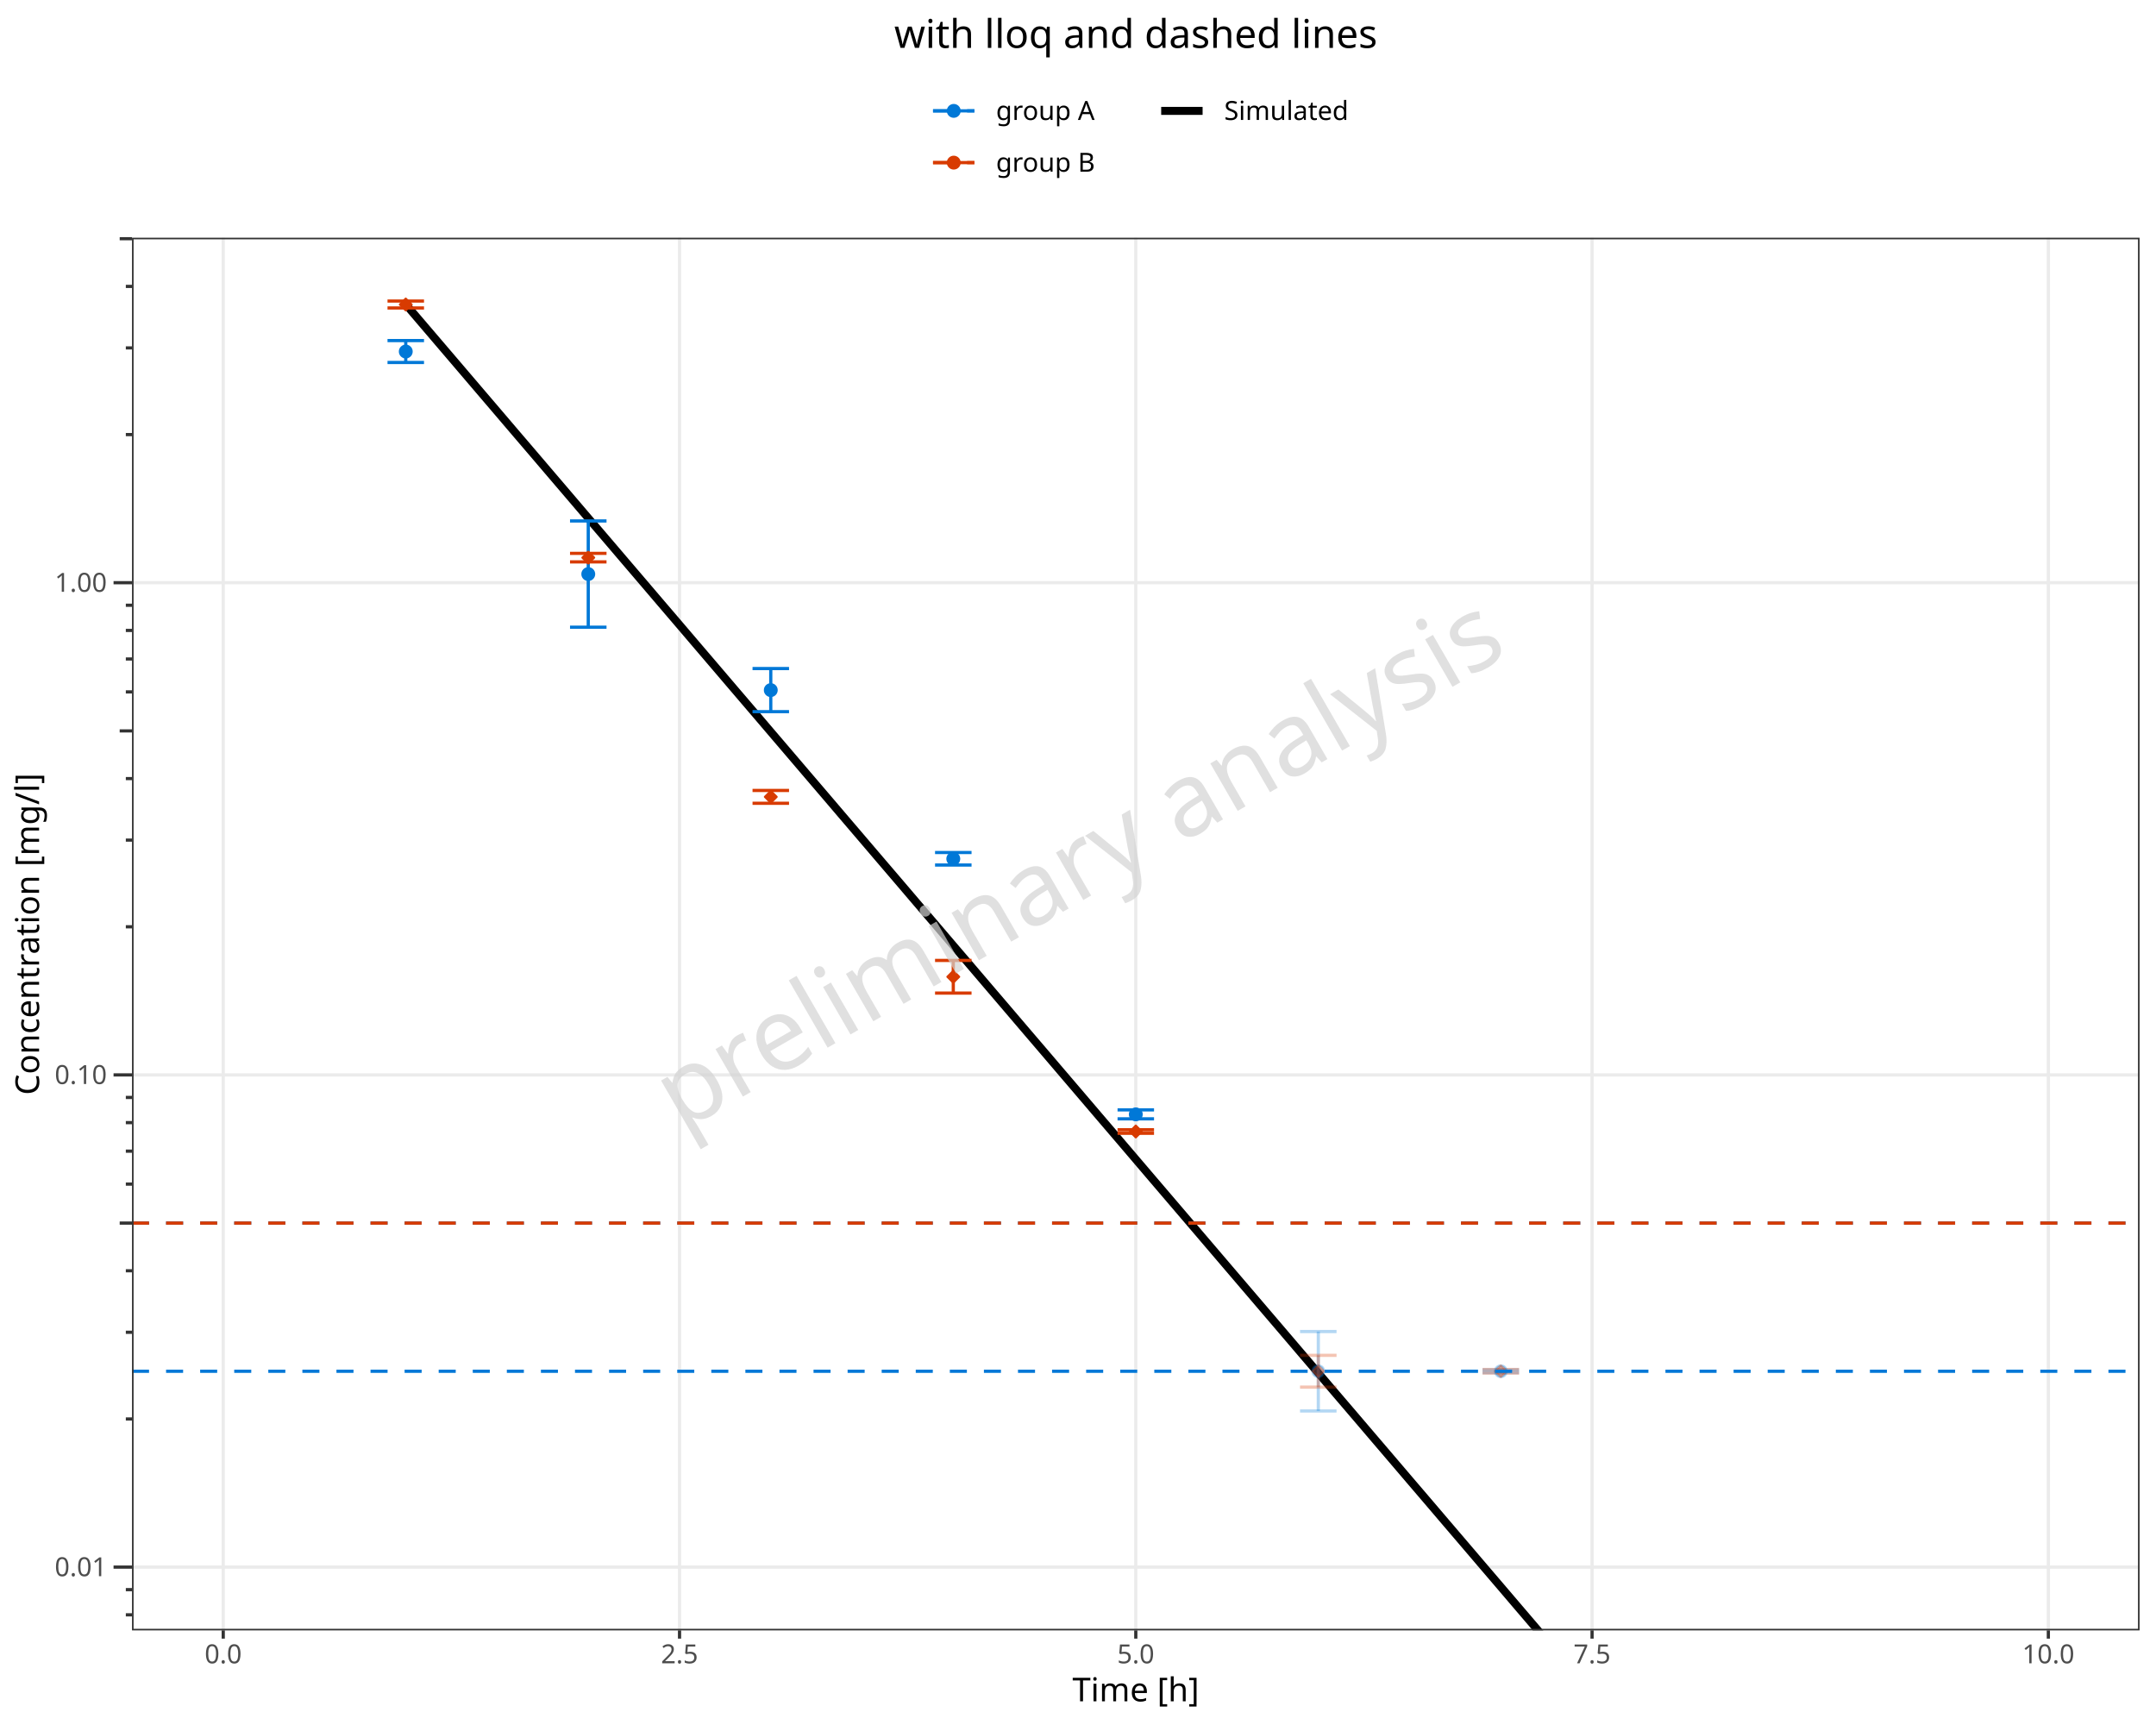
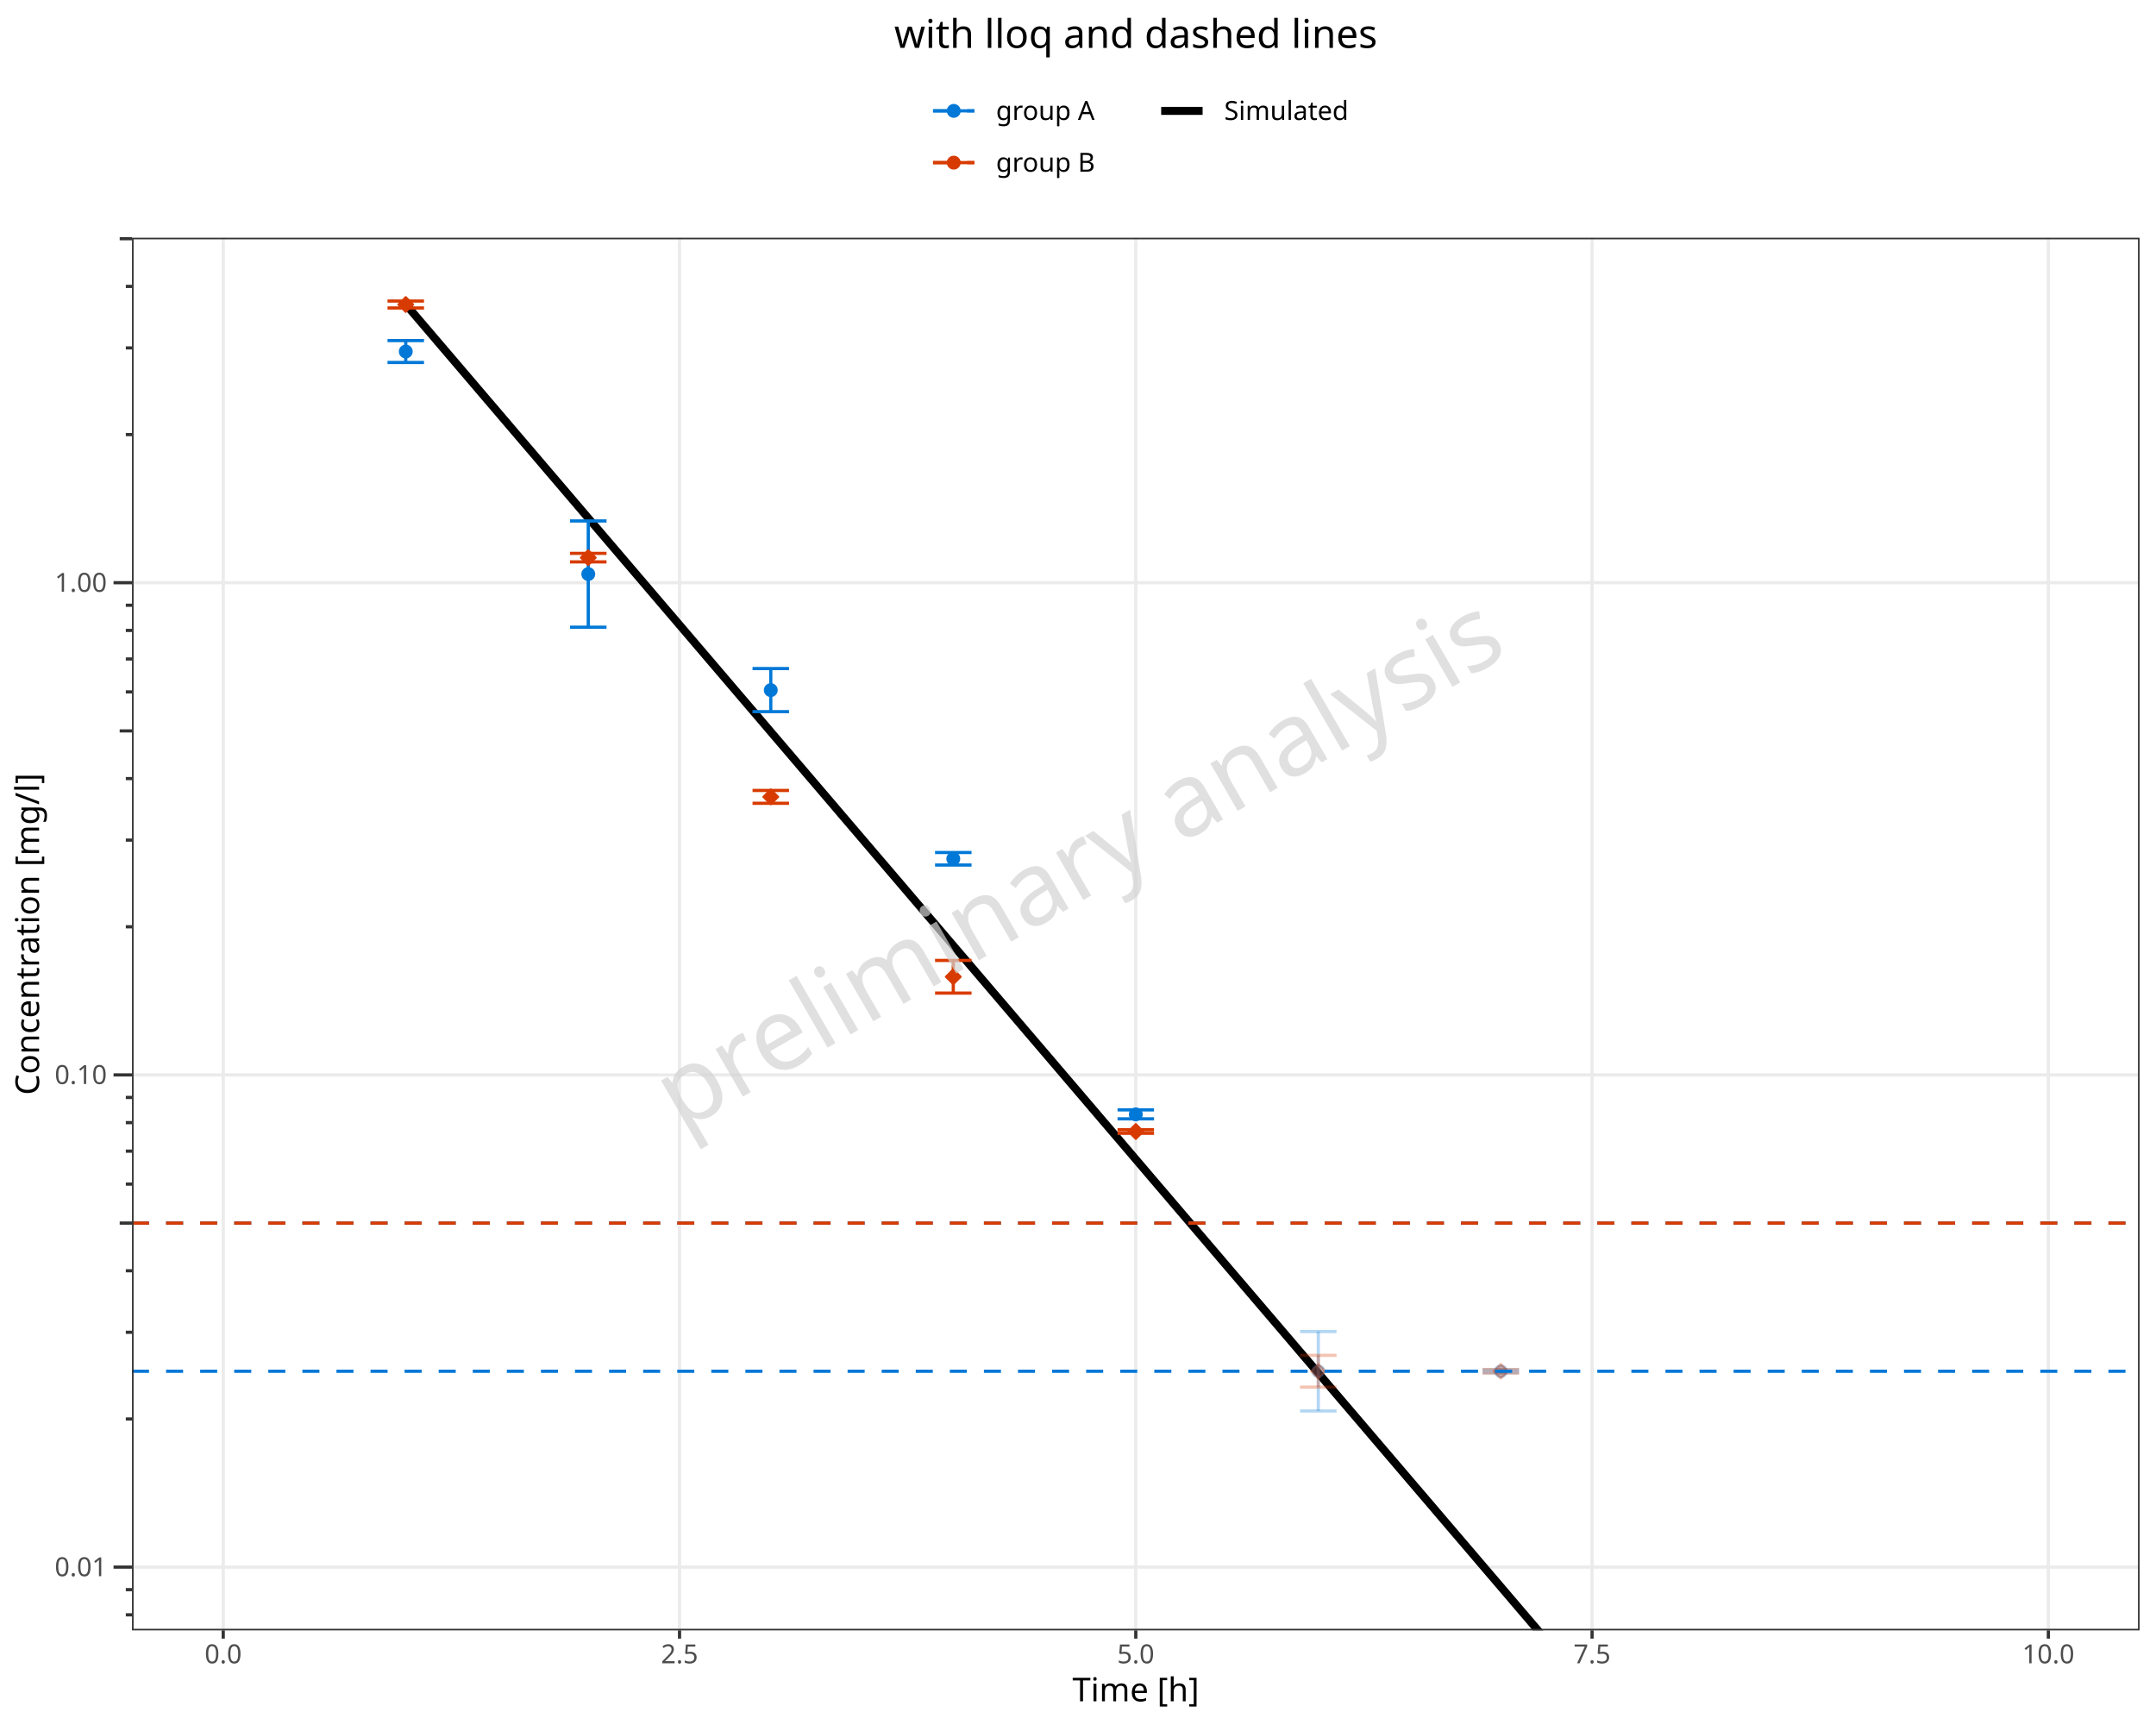
<svg xmlns="http://www.w3.org/2000/svg" class="svglite" data-engine-version="2.0" width="720.00pt" height="576.00pt" viewBox="0 0 720.00 576.00">
  <defs>
    <style type="text/css">
    .svglite line, .svglite polyline, .svglite polygon, .svglite path, .svglite rect, .svglite circle {
      fill: none;
      stroke: #000000;
      stroke-linecap: round;
      stroke-linejoin: round;
      stroke-miterlimit: 10.00;
    }
  </style>
  </defs>
  <rect width="100%" height="100%" style="stroke: none; fill: #FFFFFF;" />
  <defs>
    <clipPath id="cpMC4wMHw3MjAuMDB8MC4wMHw1NzYuMDA=">
      <rect x="0.00" y="0.00" width="720.00" height="576.00" />
    </clipPath>
  </defs>
  <g clip-path="url(#cpMC4wMHw3MjAuMDB8MC4wMHw1NzYuMDA=)">
    <rect x="0" y="0.00" width="720.00" height="576.00" style="stroke-width: 1.07; stroke: #FFFFFF; fill: #FFFFFF;" />
  </g>
  <defs>
    <clipPath id="cpNDQuMDh8NzE0LjUyfDc5LjM4fDU0NC40Mg==">
      <rect x="44.08" y="79.38" width="670.44" height="465.04" />
    </clipPath>
  </defs>
  <g clip-path="url(#cpNDQuMDh8NzE0LjUyfDc5LjM4fDU0NC40Mg==)">
    <rect x="44.08" y="79.38" width="670.44" height="465.04" style="stroke-width: 1.07; stroke: none; fill: #FFFFFF;" />
    <polyline points="44.08,523.28 714.52,523.28 " style="stroke-width: 1.07; stroke: #EBEBEB; stroke-linecap: butt;" />
    <polyline points="44.08,358.93 714.52,358.93 " style="stroke-width: 1.07; stroke: #EBEBEB; stroke-linecap: butt;" />
    <polyline points="44.08,194.58 714.52,194.58 " style="stroke-width: 1.07; stroke: #EBEBEB; stroke-linecap: butt;" />
    <polyline points="74.55,544.42 74.55,79.38 " style="stroke-width: 1.07; stroke: #EBEBEB; stroke-linecap: butt;" />
    <polyline points="226.93,544.42 226.93,79.38 " style="stroke-width: 1.07; stroke: #EBEBEB; stroke-linecap: butt;" />
    <polyline points="379.30,544.42 379.30,79.38 " style="stroke-width: 1.07; stroke: #EBEBEB; stroke-linecap: butt;" />
    <polyline points="531.67,544.42 531.67,79.38 " style="stroke-width: 1.07; stroke: #EBEBEB; stroke-linecap: butt;" />
    <polyline points="684.05,544.42 684.05,79.38 " style="stroke-width: 1.07; stroke: #EBEBEB; stroke-linecap: butt;" />
    <polyline points="135.50,101.61 141.60,108.75 147.69,115.88 153.79,123.02 159.88,130.16 165.98,137.30 172.07,144.44 178.17,151.57 184.26,158.71 190.36,165.85 196.45,172.99 202.55,180.12 208.64,187.26 214.74,194.40 220.83,201.54 226.93,208.67 233.02,215.81 239.12,222.95 245.21,230.09 251.31,237.22 257.40,244.36 263.50,251.50 269.59,258.64 275.69,265.77 281.78,272.91 287.88,280.05 293.97,287.19 300.07,294.32 306.16,301.46 312.26,308.60 318.35,315.74 324.45,322.87 330.54,330.01 336.64,337.15 342.73,344.29 348.83,351.42 354.92,358.56 361.02,365.70 367.11,372.84 373.21,379.97 379.30,387.11 385.39,394.25 391.49,401.39 397.58,408.52 403.68,415.66 409.77,422.80 415.87,429.94 421.96,437.07 428.06,444.21 434.15,451.35 440.25,458.49 446.34,465.63 452.44,472.76 458.53,479.90 464.63,487.04 470.72,494.18 476.82,501.31 482.91,508.45 489.01,515.59 495.10,522.73 501.20,529.86 507.29,537.00 513.39,544.14 519.48,551.28 525.58,558.41 531.67,565.55 537.77,572.69 543.86,579.83 549.96,586.96 556.05,594.10 562.15,601.24 568.24,608.38 574.34,615.51 580.43,622.65 586.53,629.79 592.62,636.93 598.72,644.06 604.81,651.20 610.91,658.34 617.00,665.48 623.10,672.61 629.19,679.75 635.29,686.89 641.38,694.03 647.48,701.16 653.57,708.30 659.67,715.44 665.76,722.58 671.86,729.71 677.95,736.85 684.05,743.99 " style="stroke-width: 2.67; stroke-linecap: butt;" />
    <polyline points="129.41,113.72 141.60,113.72 " style="stroke-width: 1.07; stroke: #0078D7; stroke-linecap: butt;" />
    <polyline points="135.50,113.72 135.50,121.03 " style="stroke-width: 1.07; stroke: #0078D7; stroke-linecap: butt;" />
    <polyline points="129.41,121.03 141.60,121.03 " style="stroke-width: 1.07; stroke: #0078D7; stroke-linecap: butt;" />
    <polyline points="190.36,173.95 202.55,173.95 " style="stroke-width: 1.07; stroke: #0078D7; stroke-linecap: butt;" />
    <polyline points="196.45,173.95 196.45,209.43 " style="stroke-width: 1.07; stroke: #0078D7; stroke-linecap: butt;" />
    <polyline points="190.36,209.43 202.55,209.43 " style="stroke-width: 1.07; stroke: #0078D7; stroke-linecap: butt;" />
    <polyline points="251.31,223.24 263.50,223.24 " style="stroke-width: 1.07; stroke: #0078D7; stroke-linecap: butt;" />
    <polyline points="257.40,223.24 257.40,237.63 " style="stroke-width: 1.07; stroke: #0078D7; stroke-linecap: butt;" />
    <polyline points="251.31,237.63 263.50,237.63 " style="stroke-width: 1.07; stroke: #0078D7; stroke-linecap: butt;" />
    <polyline points="312.26,284.67 324.45,284.67 " style="stroke-width: 1.07; stroke: #0078D7; stroke-linecap: butt;" />
    <polyline points="318.35,284.67 318.35,288.85 " style="stroke-width: 1.07; stroke: #0078D7; stroke-linecap: butt;" />
    <polyline points="312.26,288.85 324.45,288.85 " style="stroke-width: 1.07; stroke: #0078D7; stroke-linecap: butt;" />
    <polyline points="373.21,370.61 385.39,370.61 " style="stroke-width: 1.07; stroke: #0078D7; stroke-linecap: butt;" />
    <polyline points="379.30,370.61 379.30,373.59 " style="stroke-width: 1.07; stroke: #0078D7; stroke-linecap: butt;" />
    <polyline points="373.21,373.59 385.39,373.59 " style="stroke-width: 1.07; stroke: #0078D7; stroke-linecap: butt;" />
    <polyline points="434.15,444.62 446.34,444.62 " style="stroke-width: 1.07; stroke: #0078D7; stroke-opacity: 0.30; stroke-linecap: butt;" />
    <polyline points="440.25,444.62 440.25,471.14 " style="stroke-width: 1.07; stroke: #0078D7; stroke-opacity: 0.30; stroke-linecap: butt;" />
    <polyline points="434.15,471.14 446.34,471.14 " style="stroke-width: 1.07; stroke: #0078D7; stroke-opacity: 0.30; stroke-linecap: butt;" />
    <polyline points="495.10,457.41 507.29,457.41 " style="stroke-width: 1.07; stroke: #0078D7; stroke-opacity: 0.30; stroke-linecap: butt;" />
    <polyline points="501.20,457.41 501.20,458.35 " style="stroke-width: 1.07; stroke: #0078D7; stroke-opacity: 0.30; stroke-linecap: butt;" />
    <polyline points="495.10,458.35 507.29,458.35 " style="stroke-width: 1.07; stroke: #0078D7; stroke-opacity: 0.30; stroke-linecap: butt;" />
    <polyline points="129.41,100.52 141.60,100.52 " style="stroke-width: 1.07; stroke: #D83B01; stroke-linecap: butt;" />
    <polyline points="135.50,100.52 135.50,102.84 " style="stroke-width: 1.07; stroke: #D83B01; stroke-linecap: butt;" />
    <polyline points="129.41,102.84 141.60,102.84 " style="stroke-width: 1.07; stroke: #D83B01; stroke-linecap: butt;" />
    <polyline points="190.36,184.77 202.55,184.77 " style="stroke-width: 1.07; stroke: #D83B01; stroke-linecap: butt;" />
    <polyline points="196.45,184.77 196.45,187.63 " style="stroke-width: 1.07; stroke: #D83B01; stroke-linecap: butt;" />
    <polyline points="190.36,187.63 202.55,187.63 " style="stroke-width: 1.07; stroke: #D83B01; stroke-linecap: butt;" />
    <polyline points="251.31,263.94 263.50,263.94 " style="stroke-width: 1.07; stroke: #D83B01; stroke-linecap: butt;" />
    <polyline points="257.40,263.94 257.40,268.23 " style="stroke-width: 1.07; stroke: #D83B01; stroke-linecap: butt;" />
    <polyline points="251.31,268.23 263.50,268.23 " style="stroke-width: 1.07; stroke: #D83B01; stroke-linecap: butt;" />
    <polyline points="312.26,320.70 324.45,320.70 " style="stroke-width: 1.07; stroke: #D83B01; stroke-linecap: butt;" />
    <polyline points="318.35,320.70 318.35,331.61 " style="stroke-width: 1.07; stroke: #D83B01; stroke-linecap: butt;" />
    <polyline points="312.26,331.61 324.45,331.61 " style="stroke-width: 1.07; stroke: #D83B01; stroke-linecap: butt;" />
    <polyline points="373.21,377.24 385.39,377.24 " style="stroke-width: 1.07; stroke: #D83B01; stroke-linecap: butt;" />
    <polyline points="379.30,377.24 379.30,378.41 " style="stroke-width: 1.07; stroke: #D83B01; stroke-linecap: butt;" />
    <polyline points="373.21,378.41 385.39,378.41 " style="stroke-width: 1.07; stroke: #D83B01; stroke-linecap: butt;" />
    <polyline points="434.15,452.57 446.34,452.57 " style="stroke-width: 1.07; stroke: #D83B01; stroke-opacity: 0.30; stroke-linecap: butt;" />
    <polyline points="440.25,452.57 440.25,463.18 " style="stroke-width: 1.07; stroke: #D83B01; stroke-opacity: 0.30; stroke-linecap: butt;" />
    <polyline points="434.15,463.18 446.34,463.18 " style="stroke-width: 1.07; stroke: #D83B01; stroke-opacity: 0.30; stroke-linecap: butt;" />
    <polyline points="495.10,457.28 507.29,457.28 " style="stroke-width: 1.07; stroke: #D83B01; stroke-opacity: 0.30; stroke-linecap: butt;" />
    <polyline points="501.20,457.28 501.20,458.48 " style="stroke-width: 1.07; stroke: #D83B01; stroke-opacity: 0.30; stroke-linecap: butt;" />
    <polyline points="495.10,458.48 507.29,458.48 " style="stroke-width: 1.07; stroke: #D83B01; stroke-opacity: 0.30; stroke-linecap: butt;" />
    <polygon points="137.46,117.38 137.45,117.19 137.42,117.00 137.38,116.81 137.31,116.63 137.23,116.46 137.13,116.29 137.02,116.14 136.89,116.00 136.74,115.87 136.59,115.75 136.43,115.65 136.25,115.57 136.07,115.51 135.88,115.46 135.70,115.43 135.50,115.42 135.31,115.43 135.12,115.46 134.94,115.51 134.75,115.57 134.58,115.65 134.42,115.75 134.26,115.87 134.12,116.00 133.99,116.14 133.88,116.29 133.78,116.46 133.70,116.63 133.63,116.81 133.58,117.00 133.56,117.19 133.55,117.38 133.56,117.57 133.58,117.76 133.63,117.95 133.70,118.13 133.78,118.30 133.88,118.47 133.99,118.62 134.12,118.76 134.26,118.89 134.42,119.00 134.58,119.10 134.75,119.19 134.94,119.25 135.12,119.30 135.31,119.32 135.50,119.33 135.70,119.32 135.88,119.30 136.07,119.25 136.25,119.19 136.43,119.10 136.59,119.00 136.74,118.89 136.89,118.76 137.02,118.62 137.13,118.47 137.23,118.30 137.31,118.13 137.38,117.95 137.42,117.76 137.45,117.57 " style="stroke-width: 0.71; stroke: #0078D7; fill: #0078D7;" />
    <polygon points="198.41,191.69 198.40,191.50 198.37,191.31 198.32,191.12 198.26,190.94 198.18,190.77 198.08,190.60 197.96,190.45 197.84,190.31 197.69,190.18 197.54,190.06 197.37,189.97 197.20,189.88 197.02,189.82 196.83,189.77 196.64,189.74 196.45,189.73 196.26,189.74 196.07,189.77 195.88,189.82 195.70,189.88 195.53,189.97 195.37,190.06 195.21,190.18 195.07,190.31 194.94,190.45 194.83,190.60 194.73,190.77 194.65,190.94 194.58,191.12 194.53,191.31 194.51,191.50 194.50,191.69 194.51,191.88 194.53,192.07 194.58,192.26 194.65,192.44 194.73,192.61 194.83,192.78 194.94,192.93 195.07,193.07 195.21,193.20 195.37,193.32 195.53,193.42 195.70,193.50 195.88,193.56 196.07,193.61 196.26,193.64 196.45,193.65 196.64,193.64 196.83,193.61 197.02,193.56 197.20,193.50 197.37,193.42 197.54,193.32 197.69,193.20 197.84,193.07 197.96,192.93 198.08,192.78 198.18,192.61 198.26,192.44 198.32,192.26 198.37,192.07 198.40,191.88 " style="stroke-width: 0.71; stroke: #0078D7; fill: #0078D7;" />
    <polygon points="259.36,230.44 259.35,230.25 259.32,230.06 259.27,229.87 259.21,229.69 259.13,229.52 259.03,229.35 258.91,229.20 258.78,229.05 258.64,228.93 258.49,228.81 258.32,228.71 258.15,228.63 257.97,228.57 257.78,228.52 257.59,228.49 257.40,228.48 257.21,228.49 257.02,228.52 256.83,228.57 256.65,228.63 256.48,228.71 256.32,228.81 256.16,228.93 256.02,229.05 255.89,229.20 255.78,229.35 255.68,229.52 255.59,229.69 255.53,229.87 255.48,230.06 255.46,230.25 255.45,230.44 255.46,230.63 255.48,230.82 255.53,231.01 255.59,231.19 255.68,231.36 255.78,231.52 255.89,231.68 256.02,231.82 256.16,231.95 256.32,232.06 256.48,232.16 256.65,232.25 256.83,232.31 257.02,232.36 257.21,232.38 257.40,232.39 257.59,232.38 257.78,232.36 257.97,232.31 258.15,232.25 258.32,232.16 258.49,232.06 258.64,231.95 258.78,231.82 258.91,231.68 259.03,231.52 259.13,231.36 259.21,231.19 259.27,231.01 259.32,230.82 259.35,230.63 " style="stroke-width: 0.71; stroke: #0078D7; fill: #0078D7;" />
    <polygon points="320.31,286.76 320.30,286.57 320.27,286.38 320.22,286.19 320.16,286.01 320.08,285.84 319.98,285.67 319.86,285.52 319.73,285.38 319.59,285.25 319.44,285.13 319.27,285.04 319.10,284.95 318.92,284.89 318.73,284.84 318.54,284.81 318.35,284.81 318.16,284.81 317.97,284.84 317.78,284.89 317.60,284.95 317.43,285.04 317.26,285.13 317.11,285.25 316.97,285.38 316.84,285.52 316.72,285.67 316.63,285.84 316.54,286.01 316.48,286.19 316.43,286.38 316.40,286.57 316.39,286.76 316.40,286.95 316.43,287.14 316.48,287.33 316.54,287.51 316.63,287.68 316.72,287.85 316.84,288.00 316.97,288.14 317.11,288.27 317.26,288.39 317.43,288.49 317.60,288.57 317.78,288.63 317.97,288.68 318.16,288.71 318.35,288.72 318.54,288.71 318.73,288.68 318.92,288.63 319.10,288.57 319.27,288.49 319.44,288.39 319.59,288.27 319.73,288.14 319.86,288.00 319.98,287.85 320.08,287.68 320.16,287.51 320.22,287.33 320.27,287.14 320.30,286.95 " style="stroke-width: 0.71; stroke: #0078D7; fill: #0078D7;" />
    <polygon points="381.26,372.10 381.25,371.90 381.22,371.71 381.17,371.53 381.11,371.35 381.02,371.17 380.93,371.01 380.81,370.86 380.68,370.71 380.54,370.58 380.39,370.47 380.22,370.37 380.05,370.29 379.87,370.22 379.68,370.18 379.49,370.15 379.30,370.14 379.11,370.15 378.92,370.18 378.73,370.22 378.55,370.29 378.38,370.37 378.21,370.47 378.06,370.58 377.92,370.71 377.79,370.86 377.67,371.01 377.58,371.17 377.49,371.35 377.43,371.53 377.38,371.71 377.35,371.90 377.34,372.10 377.35,372.29 377.38,372.48 377.43,372.66 377.49,372.85 377.58,373.02 377.67,373.18 377.79,373.34 377.92,373.48 378.06,373.61 378.21,373.72 378.38,373.82 378.55,373.90 378.73,373.97 378.92,374.01 379.11,374.04 379.30,374.05 379.49,374.04 379.68,374.01 379.87,373.97 380.05,373.90 380.22,373.82 380.39,373.72 380.54,373.61 380.68,373.48 380.81,373.34 380.93,373.18 381.02,373.02 381.11,372.85 381.17,372.66 381.22,372.48 381.25,372.29 " style="stroke-width: 0.71; stroke: #0078D7; fill: #0078D7;" />
    <polygon points="442.21,457.88 442.20,457.69 442.17,457.50 442.12,457.31 442.06,457.13 441.97,456.96 441.88,456.79 441.76,456.64 441.63,456.50 441.49,456.37 441.34,456.25 441.17,456.15 441.00,456.07 440.82,456.01 440.63,455.96 440.44,455.93 440.25,455.92 440.06,455.93 439.87,455.96 439.68,456.01 439.50,456.07 439.33,456.15 439.16,456.25 439.01,456.37 438.87,456.50 438.74,456.64 438.62,456.79 438.52,456.96 438.44,457.13 438.38,457.31 438.33,457.50 438.30,457.69 438.29,457.88 438.30,458.07 438.33,458.26 438.38,458.45 438.44,458.63 438.52,458.80 438.62,458.96 438.74,459.12 438.87,459.26 439.01,459.39 439.16,459.50 439.33,459.60 439.50,459.69 439.68,459.75 439.87,459.80 440.06,459.82 440.25,459.83 440.44,459.82 440.63,459.80 440.82,459.75 441.00,459.69 441.17,459.60 441.34,459.50 441.49,459.39 441.63,459.26 441.76,459.12 441.88,458.96 441.97,458.80 442.06,458.63 442.12,458.45 442.17,458.26 442.20,458.07 " style="stroke-width: 0.71; stroke: #0078D7; stroke-opacity: 0.30; fill: #0078D7; fill-opacity: 0.30;" />
    <polygon points="503.15,457.88 503.14,457.69 503.12,457.50 503.07,457.31 503.01,457.13 502.92,456.96 502.82,456.79 502.71,456.64 502.58,456.50 502.44,456.37 502.29,456.25 502.12,456.15 501.95,456.07 501.77,456.01 501.58,455.96 501.39,455.93 501.20,455.92 501.01,455.93 500.82,455.96 500.63,456.01 500.45,456.07 500.28,456.15 500.11,456.25 499.96,456.37 499.82,456.50 499.69,456.64 499.57,456.79 499.47,456.96 499.39,457.13 499.33,457.31 499.28,457.50 499.25,457.69 499.24,457.88 499.25,458.07 499.28,458.26 499.33,458.45 499.39,458.63 499.47,458.80 499.57,458.96 499.69,459.12 499.82,459.26 499.96,459.39 500.11,459.50 500.28,459.60 500.45,459.69 500.63,459.75 500.82,459.80 501.01,459.82 501.20,459.83 501.39,459.82 501.58,459.80 501.77,459.75 501.95,459.69 502.12,459.60 502.29,459.50 502.44,459.39 502.58,459.26 502.71,459.12 502.82,458.96 502.92,458.80 503.01,458.63 503.07,458.45 503.12,458.26 503.14,458.07 " style="stroke-width: 0.71; stroke: #0078D7; stroke-opacity: 0.30; fill: #0078D7; fill-opacity: 0.30;" />
-     <polygon points="137.46,101.68 135.50,99.72 133.55,101.68 135.50,103.64 " style="stroke-width: 0.71; stroke: #D83B01; fill: #D83B01;" />
-     <polygon points="198.41,186.20 196.45,184.25 194.50,186.20 196.45,188.16 " style="stroke-width: 0.71; stroke: #D83B01; fill: #D83B01;" />
-     <polygon points="259.36,266.08 257.40,264.13 255.45,266.08 257.40,268.04 " style="stroke-width: 0.71; stroke: #D83B01; fill: #D83B01;" />
-     <polygon points="320.31,326.16 318.35,324.20 316.39,326.16 318.35,328.11 " style="stroke-width: 0.71; stroke: #D83B01; fill: #D83B01;" />
-     <polygon points="381.26,377.82 379.30,375.86 377.34,377.82 379.30,379.78 " style="stroke-width: 0.71; stroke: #D83B01; fill: #D83B01;" />
-     <polygon points="442.21,457.88 440.25,455.92 438.29,457.88 440.25,459.83 " style="stroke-width: 0.71; stroke: #D83B01; stroke-opacity: 0.30; fill: #D83B01; fill-opacity: 0.30;" />
-     <polygon points="503.15,457.88 501.20,455.92 499.24,457.88 501.20,459.83 " style="stroke-width: 0.71; stroke: #D83B01; stroke-opacity: 0.30; fill: #D83B01; fill-opacity: 0.30;" />
+     <polygon points="137.95,101.68 135.50,99.23 133.05,101.68 135.50,104.13 " style="stroke-width: 0.71; stroke: #D83B01; fill: #D83B01;" />
+     <polygon points="198.90,186.20 196.45,183.75 194.00,186.20 196.45,188.65 " style="stroke-width: 0.71; stroke: #D83B01; fill: #D83B01;" />
+     <polygon points="259.85,266.08 257.40,263.64 254.95,266.08 257.40,268.53 " style="stroke-width: 0.71; stroke: #D83B01; fill: #D83B01;" />
+     <polygon points="320.80,326.16 318.35,323.71 315.90,326.16 318.35,328.60 " style="stroke-width: 0.71; stroke: #D83B01; fill: #D83B01;" />
+     <polygon points="381.75,377.82 379.30,375.37 376.85,377.82 379.30,380.27 " style="stroke-width: 0.71; stroke: #D83B01; fill: #D83B01;" />
+     <polygon points="442.70,457.88 440.25,455.43 437.80,457.88 440.25,460.33 " style="stroke-width: 0.71; stroke: #D83B01; stroke-opacity: 0.30; fill: #D83B01; fill-opacity: 0.30;" />
+     <polygon points="503.65,457.88 501.20,455.43 498.75,457.88 501.20,460.33 " style="stroke-width: 0.71; stroke: #D83B01; stroke-opacity: 0.30; fill: #D83B01; fill-opacity: 0.30;" />
    <line x1="44.08" y1="408.40" x2="714.52" y2="408.40" style="stroke-width: 1.07; stroke: #0078D7; stroke-dasharray: 5.69,5.69; stroke-linecap: butt;" />
    <line x1="44.08" y1="457.88" x2="714.52" y2="457.88" style="stroke-width: 1.07; stroke: #0078D7; stroke-dasharray: 5.69,5.69; stroke-linecap: butt;" />
    <line x1="44.08" y1="408.40" x2="714.52" y2="408.40" style="stroke-width: 1.07; stroke: #D83B01; stroke-dasharray: 5.69,5.69; stroke-linecap: butt;" />
    <rect x="44.08" y="79.38" width="670.44" height="465.04" style="stroke-width: 1.07; stroke: #333333;" />
  </g>
  <g clip-path="url(#cpMC4wMHw3MjAuMDB8MC4wMHw1NzYuMDA=)">
    <text x="35.72" y="526.31" text-anchor="end" style="font-size: 8.80px; fill: #4D4D4D; font-family: sans;" textLength="17.13px" lengthAdjust="spacingAndGlyphs">0.01</text>
    <text x="35.72" y="361.96" text-anchor="end" style="font-size: 8.80px; fill: #4D4D4D; font-family: sans;" textLength="17.13px" lengthAdjust="spacingAndGlyphs">0.10</text>
    <text x="35.72" y="197.61" text-anchor="end" style="font-size: 8.80px; fill: #4D4D4D; font-family: sans;" textLength="17.13px" lengthAdjust="spacingAndGlyphs">1.00</text>
    <polyline points="37.92,523.28 44.08,523.28 " style="stroke-width: 1.07; stroke: #333333; stroke-linecap: butt;" />
    <polyline points="37.92,358.93 44.08,358.93 " style="stroke-width: 1.07; stroke: #333333; stroke-linecap: butt;" />
    <polyline points="37.92,194.58 44.08,194.58 " style="stroke-width: 1.07; stroke: #333333; stroke-linecap: butt;" />
    <polyline points="39.97,408.40 44.08,408.40 " style="stroke-width: 1.07; stroke: #333333; stroke-linecap: butt;" />
    <polyline points="39.97,244.06 44.08,244.06 " style="stroke-width: 1.07; stroke: #333333; stroke-linecap: butt;" />
    <polyline points="39.97,79.71 44.08,79.71 " style="stroke-width: 1.07; stroke: #333333; stroke-linecap: butt;" />
    <polyline points="42.02,539.21 44.08,539.21 " style="stroke-width: 1.07; stroke: #333333; stroke-linecap: butt;" />
    <polyline points="42.02,530.80 44.08,530.80 " style="stroke-width: 1.07; stroke: #333333; stroke-linecap: butt;" />
    <polyline points="42.02,473.81 44.08,473.81 " style="stroke-width: 1.07; stroke: #333333; stroke-linecap: butt;" />
    <polyline points="42.02,444.87 44.08,444.87 " style="stroke-width: 1.07; stroke: #333333; stroke-linecap: butt;" />
    <polyline points="42.02,424.33 44.08,424.33 " style="stroke-width: 1.07; stroke: #333333; stroke-linecap: butt;" />
    <polyline points="42.02,395.39 44.08,395.39 " style="stroke-width: 1.07; stroke: #333333; stroke-linecap: butt;" />
    <polyline points="42.02,384.39 44.08,384.39 " style="stroke-width: 1.07; stroke: #333333; stroke-linecap: butt;" />
    <polyline points="42.02,374.86 44.08,374.86 " style="stroke-width: 1.07; stroke: #333333; stroke-linecap: butt;" />
    <polyline points="42.02,366.45 44.08,366.45 " style="stroke-width: 1.07; stroke: #333333; stroke-linecap: butt;" />
    <polyline points="42.02,309.46 44.08,309.46 " style="stroke-width: 1.07; stroke: #333333; stroke-linecap: butt;" />
    <polyline points="42.02,280.52 44.08,280.52 " style="stroke-width: 1.07; stroke: #333333; stroke-linecap: butt;" />
    <polyline points="42.02,259.98 44.08,259.98 " style="stroke-width: 1.07; stroke: #333333; stroke-linecap: butt;" />
    <polyline points="42.02,231.04 44.08,231.04 " style="stroke-width: 1.07; stroke: #333333; stroke-linecap: butt;" />
    <polyline points="42.02,220.04 44.08,220.04 " style="stroke-width: 1.07; stroke: #333333; stroke-linecap: butt;" />
    <polyline points="42.02,210.51 44.08,210.51 " style="stroke-width: 1.07; stroke: #333333; stroke-linecap: butt;" />
    <polyline points="42.02,202.10 44.08,202.10 " style="stroke-width: 1.07; stroke: #333333; stroke-linecap: butt;" />
    <polyline points="42.02,145.11 44.08,145.11 " style="stroke-width: 1.07; stroke: #333333; stroke-linecap: butt;" />
    <polyline points="42.02,116.17 44.08,116.17 " style="stroke-width: 1.07; stroke: #333333; stroke-linecap: butt;" />
    <polyline points="42.02,95.63 44.08,95.63 " style="stroke-width: 1.07; stroke: #333333; stroke-linecap: butt;" />
    <polyline points="74.55,547.16 74.55,544.42 " style="stroke-width: 1.07; stroke: #333333; stroke-linecap: butt;" />
    <polyline points="226.93,547.16 226.93,544.42 " style="stroke-width: 1.07; stroke: #333333; stroke-linecap: butt;" />
    <polyline points="379.30,547.16 379.30,544.42 " style="stroke-width: 1.07; stroke: #333333; stroke-linecap: butt;" />
    <polyline points="531.67,547.16 531.67,544.42 " style="stroke-width: 1.07; stroke: #333333; stroke-linecap: butt;" />
    <polyline points="684.05,547.16 684.05,544.42 " style="stroke-width: 1.07; stroke: #333333; stroke-linecap: butt;" />
    <text x="74.55" y="555.40" text-anchor="middle" style="font-size: 8.80px; fill: #4D4D4D; font-family: sans;" textLength="12.23px" lengthAdjust="spacingAndGlyphs">0.0</text>
    <text x="226.93" y="555.40" text-anchor="middle" style="font-size: 8.80px; fill: #4D4D4D; font-family: sans;" textLength="12.23px" lengthAdjust="spacingAndGlyphs">2.5</text>
    <text x="379.30" y="555.40" text-anchor="middle" style="font-size: 8.80px; fill: #4D4D4D; font-family: sans;" textLength="12.23px" lengthAdjust="spacingAndGlyphs">5.0</text>
    <text x="531.67" y="555.40" text-anchor="middle" style="font-size: 8.80px; fill: #4D4D4D; font-family: sans;" textLength="12.23px" lengthAdjust="spacingAndGlyphs">7.5</text>
    <text x="684.05" y="555.40" text-anchor="middle" style="font-size: 8.80px; fill: #4D4D4D; font-family: sans;" textLength="17.13px" lengthAdjust="spacingAndGlyphs">10.0</text>
    <text x="379.30" y="568.10" text-anchor="middle" style="font-size: 11.00px; font-family: sans;" textLength="39.73px" lengthAdjust="spacingAndGlyphs">Time [h]</text>
    <text transform="translate(13.05,311.90) rotate(-90)" text-anchor="middle" style="font-size: 11.00px; font-family: sans;" textLength="98.45px" lengthAdjust="spacingAndGlyphs">Concentration [mg/l]</text>
    <rect x="304.38" y="22.90" width="65.24" height="45.52" style="stroke-width: 1.07; stroke: none; fill: #FFFFFF;" />
    <rect x="309.86" y="28.38" width="17.28" height="17.28" style="stroke-width: 1.07; stroke: none; fill: #FFFFFF;" />
    <line x1="311.59" y1="37.02" x2="325.41" y2="37.02" style="stroke-width: 1.07; stroke: #0078D7; stroke-linecap: butt;" />
    <polygon points="320.46,37.02 320.45,36.83 320.42,36.64 320.37,36.45 320.31,36.27 320.23,36.10 320.13,35.94 320.01,35.78 319.88,35.64 319.74,35.51 319.59,35.40 319.42,35.30 319.25,35.22 319.07,35.15 318.88,35.10 318.69,35.08 318.50,35.07 318.31,35.08 318.12,35.10 317.93,35.15 317.75,35.22 317.58,35.30 317.41,35.40 317.26,35.51 317.12,35.64 316.99,35.78 316.87,35.94 316.78,36.10 316.69,36.27 316.63,36.45 316.58,36.64 316.55,36.83 316.54,37.02 316.55,37.21 316.58,37.40 316.63,37.59 316.69,37.77 316.78,37.94 316.87,38.11 316.99,38.26 317.12,38.41 317.26,38.53 317.41,38.65 317.58,38.75 317.75,38.83 317.93,38.89 318.12,38.94 318.31,38.97 318.50,38.98 318.69,38.97 318.88,38.94 319.07,38.89 319.25,38.83 319.42,38.75 319.59,38.65 319.74,38.53 319.88,38.41 320.01,38.26 320.13,38.11 320.23,37.94 320.31,37.77 320.37,37.59 320.42,37.40 320.45,37.21 " style="stroke-width: 0.71; stroke: #0078D7; fill: #0078D7;" />
    <line x1="311.59" y1="37.02" x2="325.41" y2="37.02" style="stroke-width: 1.07; stroke: #0078D7; stroke-dasharray: 5.69,5.69; stroke-linecap: butt;" />
    <rect x="309.86" y="45.66" width="17.28" height="17.28" style="stroke-width: 1.07; stroke: none; fill: #FFFFFF;" />
    <line x1="311.59" y1="54.30" x2="325.41" y2="54.30" style="stroke-width: 1.07; stroke: #D83B01; stroke-linecap: butt;" />
    <polygon points="320.46,54.30 320.45,54.11 320.42,53.92 320.37,53.73 320.31,53.55 320.23,53.38 320.13,53.22 320.01,53.06 319.88,52.92 319.74,52.79 319.59,52.68 319.42,52.58 319.25,52.50 319.07,52.43 318.88,52.38 318.69,52.36 318.50,52.35 318.31,52.36 318.12,52.38 317.93,52.43 317.75,52.50 317.58,52.58 317.41,52.68 317.26,52.79 317.12,52.92 316.99,53.06 316.87,53.22 316.78,53.38 316.69,53.55 316.63,53.73 316.58,53.92 316.55,54.11 316.54,54.30 316.55,54.49 316.58,54.68 316.63,54.87 316.69,55.05 316.78,55.22 316.87,55.39 316.99,55.54 317.12,55.69 317.26,55.81 317.41,55.93 317.58,56.03 317.75,56.11 317.93,56.17 318.12,56.22 318.31,56.25 318.50,56.26 318.69,56.25 318.88,56.22 319.07,56.17 319.25,56.11 319.42,56.03 319.59,55.93 319.74,55.81 319.88,55.69 320.01,55.54 320.13,55.39 320.23,55.22 320.31,55.05 320.37,54.87 320.42,54.68 320.45,54.49 " style="stroke-width: 0.71; stroke: #D83B01; fill: #D83B01;" />
    <line x1="311.59" y1="54.30" x2="325.41" y2="54.30" style="stroke-width: 1.07; stroke: #D83B01; stroke-dasharray: 5.69,5.69; stroke-linecap: butt;" />
    <text x="332.62" y="40.05" style="font-size: 8.80px; font-family: sans;" textLength="30.82px" lengthAdjust="spacingAndGlyphs">group A</text>
    <text x="332.62" y="57.33" style="font-size: 8.80px; font-family: sans;" textLength="30.82px" lengthAdjust="spacingAndGlyphs">group B</text>
    <rect x="380.58" y="22.90" width="73.64" height="28.24" style="stroke-width: 1.07; stroke: none; fill: #FFFFFF;" />
    <rect x="386.06" y="28.38" width="17.28" height="17.28" style="stroke-width: 1.07; stroke: none; fill: #FFFFFF;" />
    <line x1="387.78" y1="37.02" x2="401.61" y2="37.02" style="stroke-width: 2.67; stroke-linecap: butt;" />
    <text x="408.82" y="40.05" style="font-size: 8.80px; font-family: sans;" textLength="39.14px" lengthAdjust="spacingAndGlyphs">Simulated</text>
    <text x="379.30" y="15.99" text-anchor="middle" style="font-size: 13.20px; font-family: sans;" textLength="151.18px" lengthAdjust="spacingAndGlyphs">with lloq and dashed lines</text>
    <text transform="translate(365.87,298.17) rotate(-30)" text-anchor="middle" style="font-size: 34.14px; fill: #D3D3D3; fill-opacity: 0.70; font-family: sans;" textLength="299.85px" lengthAdjust="spacingAndGlyphs">preliminary analysis</text>
  </g>
</svg>
